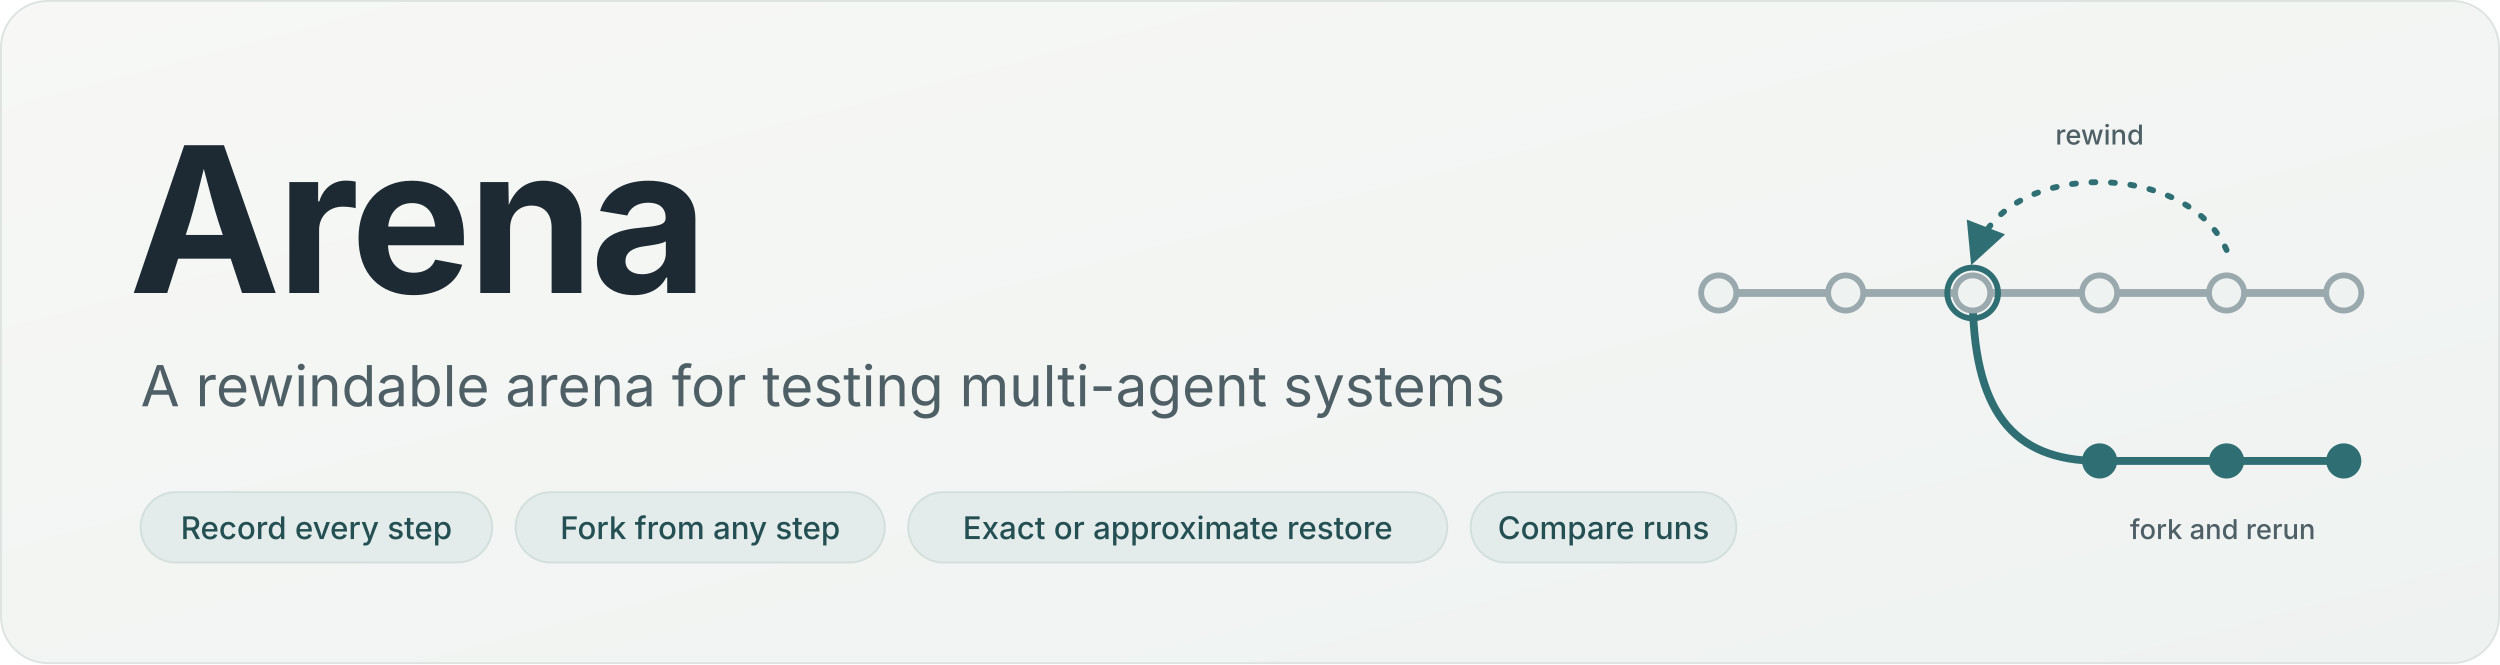
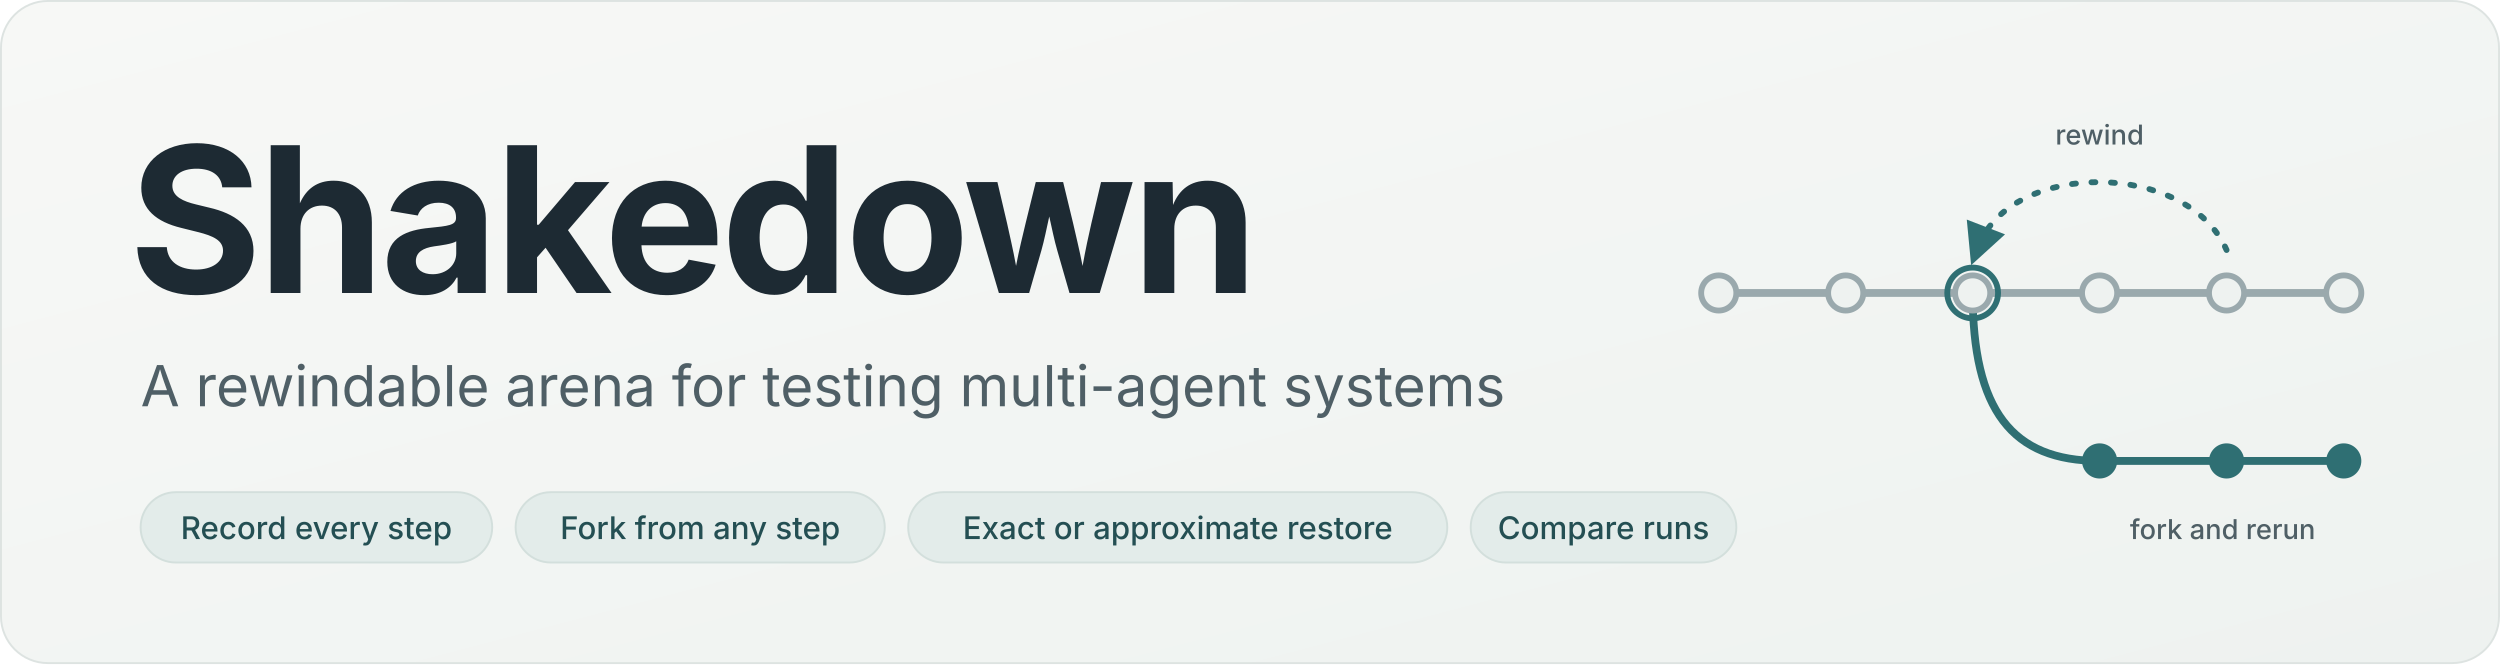
<svg xmlns="http://www.w3.org/2000/svg" width="1280" height="340" viewBox="0 0 1280 340" role="img" aria-labelledby="title desc">
  <defs>
    <linearGradient id="bg" x1="0" y1="0" x2="1" y2="1">
      <stop offset="0" stop-color="#f7f8f6" />
      <stop offset="1" stop-color="#eef2f0" />
    </linearGradient>
    <marker id="head" viewBox="0 0 10 10" refX="5" refY="5" markerWidth="7" markerHeight="7" orient="auto-start-reverse">
      <path d="M0 0 L10 5 L0 10 z" fill="#2f6f73" />
    </marker>
    <style>
      text { font-family: Inter, "Segoe UI", -apple-system, BlinkMacSystemFont, Helvetica, Arial, sans-serif; }
      .title { font-size: 104px; font-weight: 700; letter-spacing: -2px; fill: #1d2a33; }
      .tag { font-size: 29px; font-weight: 400; fill: #4f5f66; }
      .chip { font-size: 16px; font-weight: 500; fill: #244f53; }
      .lbl { font-size: 14px; font-weight: 500; fill: #4f5f66; }
    </style>
  </defs>
  <rect x="0.5" y="0.5" width="1279" height="339" rx="24" fill="url(#bg)" stroke="#dde3e1" />
-   <text x="66" y="150" class="title">Arena</text>
+   <text x="66" y="150" class="title">Shakedown</text>
  <text x="72" y="208" class="tag">A rewindable arena for testing multi-agent systems</text>
  <rect x="72" y="252" width="180" height="36" rx="18" fill="#e3ecea" stroke="#d3dfdc" />
  <text x="162.0" y="276" text-anchor="middle" class="chip">Record every step</text>
  <rect x="264" y="252" width="189" height="36" rx="18" fill="#e3ecea" stroke="#d3dfdc" />
  <text x="358.5" y="276" text-anchor="middle" class="chip">Fork from any step</text>
  <rect x="465" y="252" width="276" height="36" rx="18" fill="#e3ecea" stroke="#d3dfdc" />
  <text x="603.0" y="276" text-anchor="middle" class="chip">Exact or approximate restore</text>
  <rect x="753" y="252" width="136" height="36" rx="18" fill="#e3ecea" stroke="#d3dfdc" />
  <text x="821.0" y="276" text-anchor="middle" class="chip">Compare runs</text>
  <g fill="none" stroke-linecap="round">
    <path d="M880 150 H1200" stroke="#9aa9ad" stroke-width="4" />
    <path d="M1010 150 C1010 210 1030 236 1075 236 H1200" stroke="#2f6f73" stroke-width="4" />
    <path d="M1140 128 C1120 82 1030 82 1013 126" stroke="#2f6f73" stroke-width="3" stroke-dasharray="2 8" marker-end="url(#head)" />
  </g>
  <circle cx="880" cy="150" r="9" fill="#eef2f0" stroke="#9aa9ad" stroke-width="3" />
  <circle cx="945" cy="150" r="9" fill="#eef2f0" stroke="#9aa9ad" stroke-width="3" />
  <circle cx="1010" cy="150" r="9" fill="#eef2f0" stroke="#9aa9ad" stroke-width="3" />
  <circle cx="1075" cy="150" r="9" fill="#eef2f0" stroke="#9aa9ad" stroke-width="3" />
  <circle cx="1140" cy="150" r="9" fill="#eef2f0" stroke="#9aa9ad" stroke-width="3" />
  <circle cx="1200" cy="150" r="9" fill="#eef2f0" stroke="#9aa9ad" stroke-width="3" />
  <circle cx="1010" cy="150" r="13" fill="none" stroke="#2f6f73" stroke-width="3" />
  <circle cx="1075" cy="236" r="9" fill="#2f6f73" />
  <circle cx="1140" cy="236" r="9" fill="#2f6f73" />
  <circle cx="1200" cy="236" r="9" fill="#2f6f73" />
  <text x="1075" y="74" text-anchor="middle" class="lbl">rewind</text>
  <text x="1138" y="276" text-anchor="middle" class="lbl">fork and rerun</text>
</svg>
